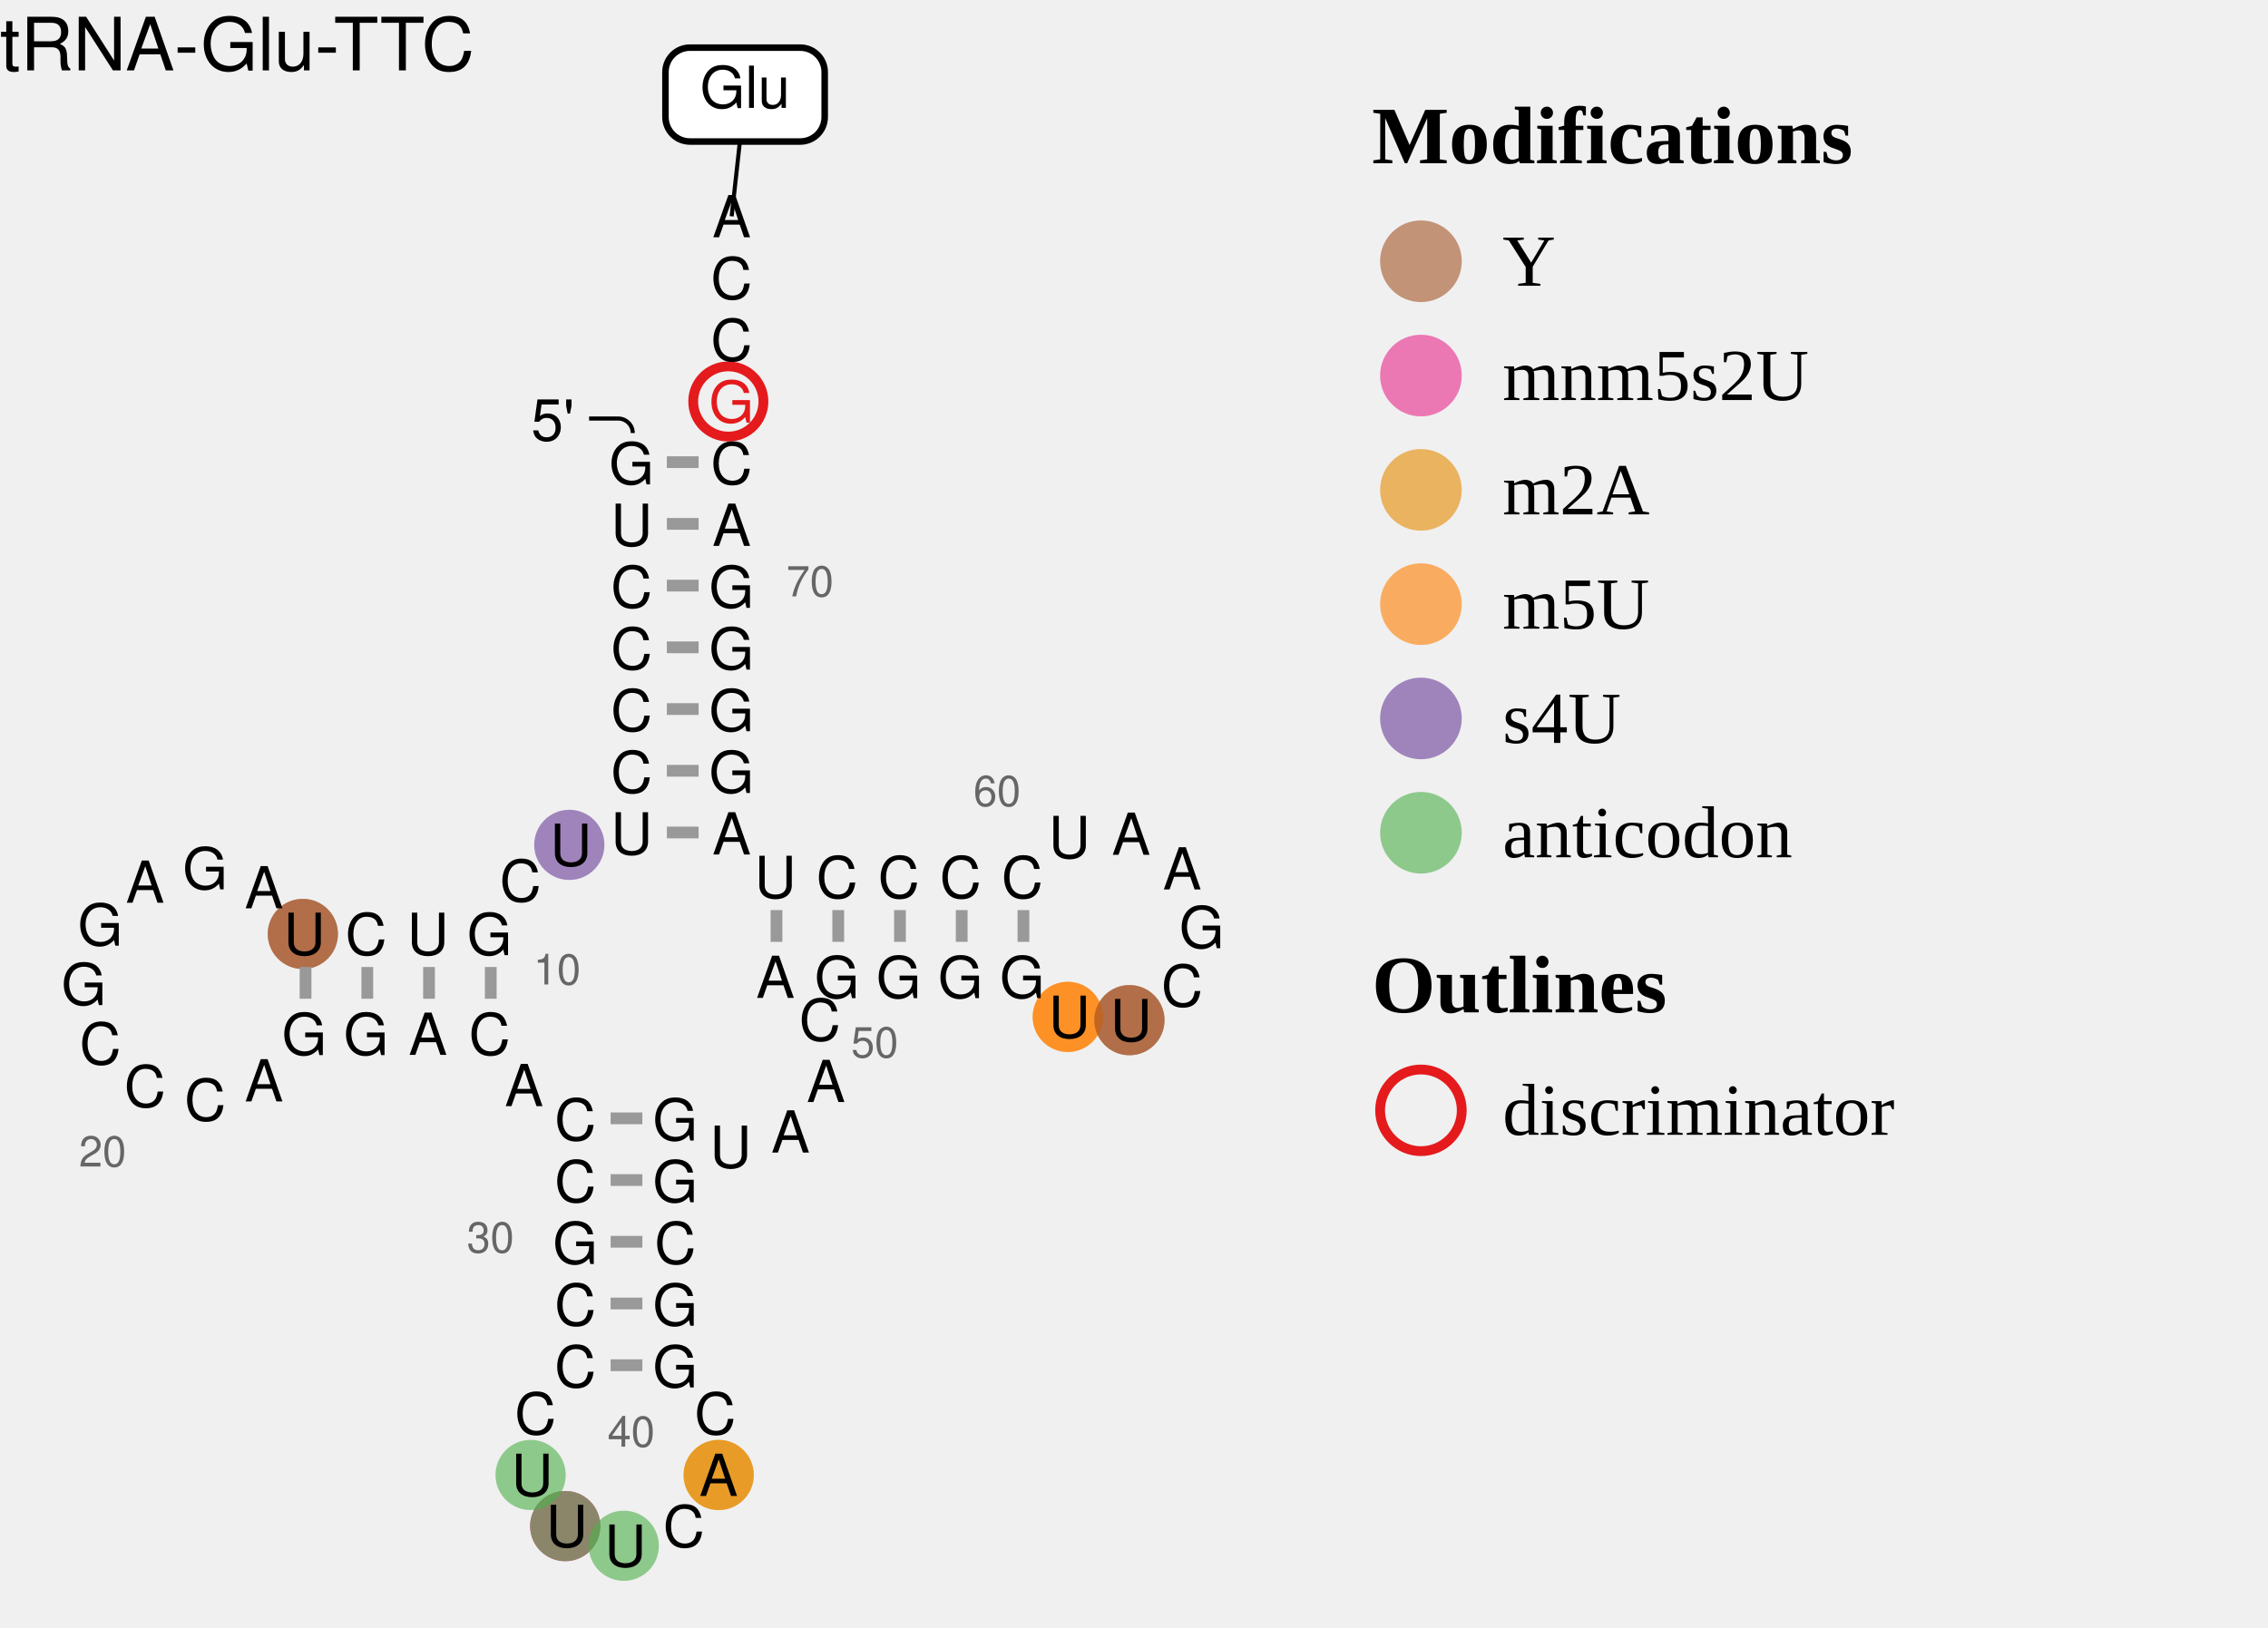
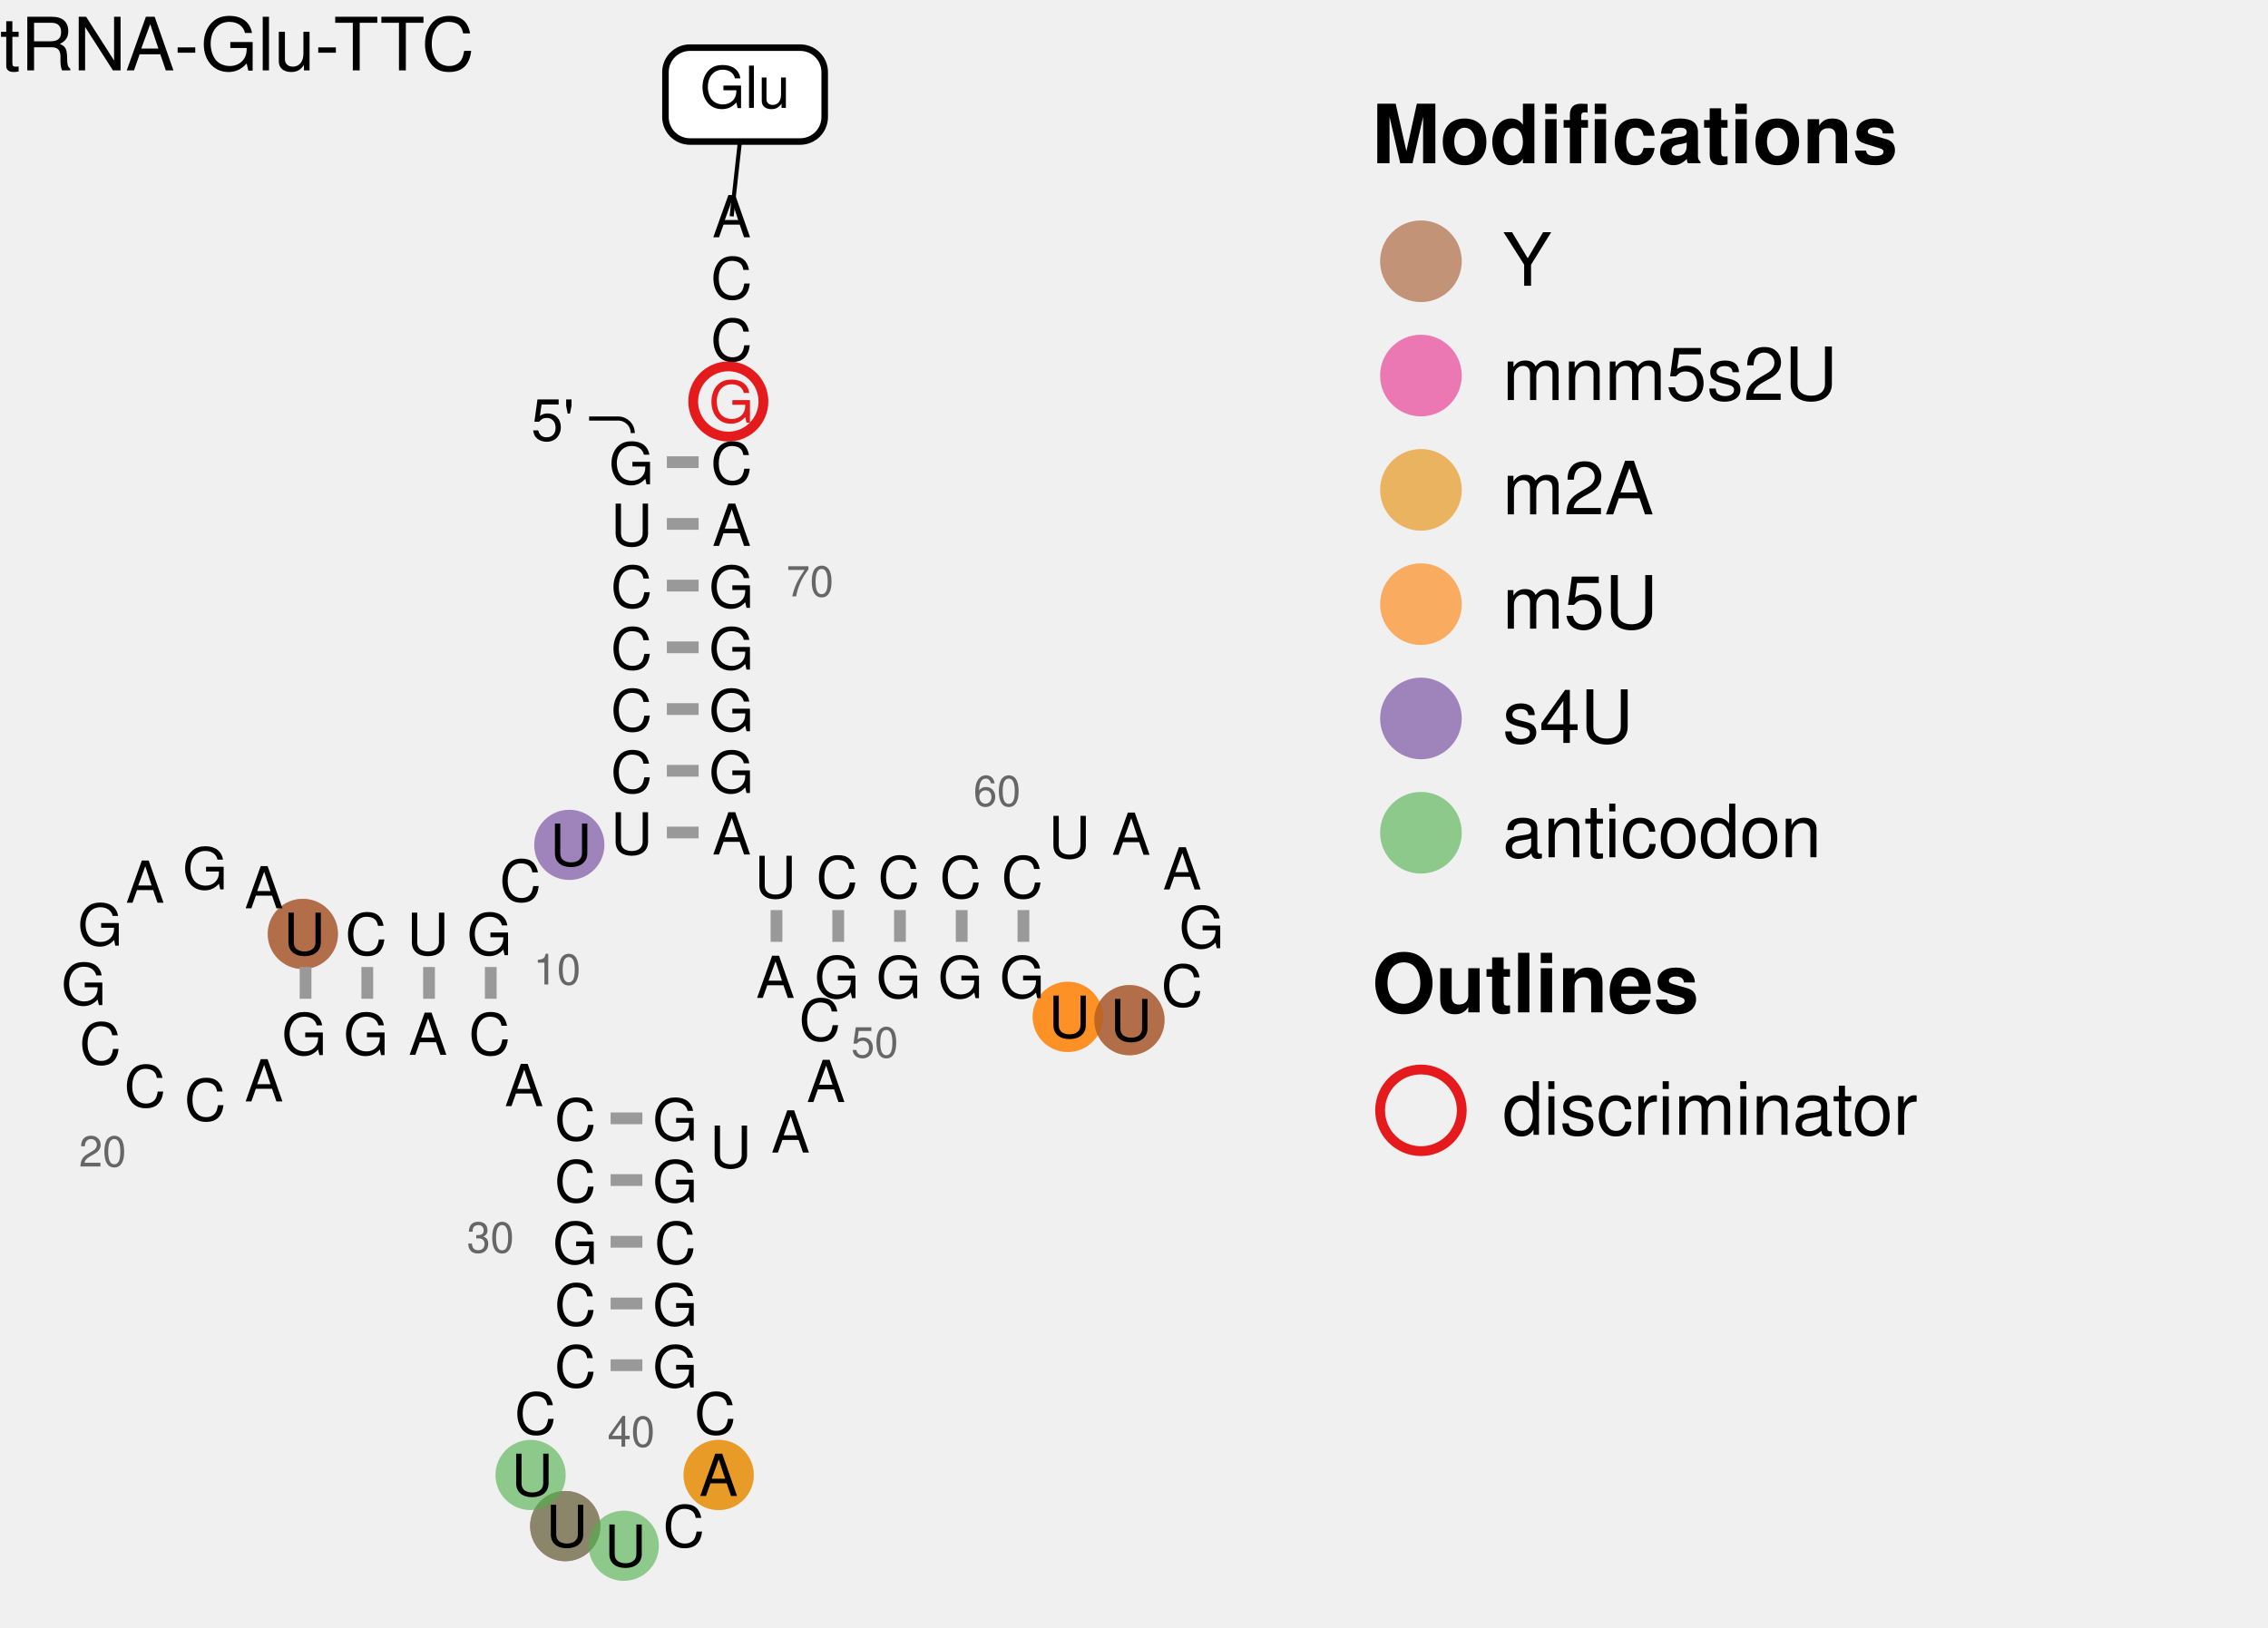
<svg xmlns="http://www.w3.org/2000/svg" version="1.0" id="svg2403" xml:space="preserve" viewBox="0 0 277.727 199.397">
  <g id="clover-modifications">
    <circle cx="37.085" cy="114.395" r="4.3" fill="#A65628" fill-opacity="0.6" stroke="none" />
    <circle cx="69.215" cy="186.925" r="4.3" fill="#E7298A" fill-opacity="0.6" stroke="none" />
    <circle cx="88.005" cy="180.665" r="4.3" fill="#E68A00" fill-opacity="0.6" stroke="none" />
    <circle cx="130.755" cy="124.555" r="4.3" fill="#FF7F00" fill-opacity="0.6" stroke="none" />
    <circle cx="138.305" cy="124.955" r="4.3" fill="#A65628" fill-opacity="0.6" stroke="none" />
    <circle cx="69.715" cy="103.485" r="4.3" fill="#6A3D9A" fill-opacity="0.6" stroke="none" />
    <circle cx="37.085" cy="114.395" r="4.3" fill="#A65628" fill-opacity="0.6" stroke="none" />
    <circle cx="69.215" cy="186.925" r="4.3" fill="#E7298A" fill-opacity="0.6" stroke="none" />
    <circle cx="88.005" cy="180.665" r="4.3" fill="#E68A00" fill-opacity="0.6" stroke="none" />
    <circle cx="130.755" cy="124.555" r="4.3" fill="#FF7F00" fill-opacity="0.6" stroke="none" />
    <circle cx="138.305" cy="124.955" r="4.3" fill="#A65628" fill-opacity="0.6" stroke="none" />
    <circle cx="64.975" cy="180.665" r="4.3" fill="#4DAF4A" fill-opacity="0.6" stroke="none" />
    <circle cx="69.215" cy="186.925" r="4.3" fill="#4DAF4A" fill-opacity="0.6" stroke="none" />
    <circle cx="76.385" cy="189.335" r="4.3" fill="#4DAF4A" fill-opacity="0.6" stroke="none" />
  </g>
  <g id="clover-outlines">
    <circle cx="89.185" cy="49.175" r="4.3" fill="none" stroke="#E41A1C" stroke-width="1.2" />
  </g>
  <text x="0" y="8.616" id="text1000">
    <tspan x="0" y="8.616" fill="#000000" font-variant="normal" font-weight="normal" font-style="normal" font-family="Helvetica, Arial, sans-serif" font-size="9" id="tspan1001">tRNA-Glu-TTC</tspan>
  </text>
  <path fill="none" stroke="#999999" stroke-width="1.44" stroke-linecap="butt" stroke-linejoin="miter" d="M 81.66 56.608 L 85.548 56.608 " />
  <path fill="none" stroke="#999999" stroke-width="1.44" stroke-linecap="butt" stroke-linejoin="miter" d="M 81.66 64.168 L 85.548 64.168 " />
  <path fill="none" stroke="#999999" stroke-width="1.44" stroke-linecap="butt" stroke-linejoin="miter" d="M 81.66 71.728 L 85.548 71.728 " />
  <path fill="none" stroke="#999999" stroke-width="1.44" stroke-linecap="butt" stroke-linejoin="miter" d="M 81.66 79.288 L 85.548 79.288 " />
  <path fill="none" stroke="#999999" stroke-width="1.44" stroke-linecap="butt" stroke-linejoin="miter" d="M 81.66 86.849 L 85.548 86.849 " />
  <path fill="none" stroke="#999999" stroke-width="1.44" stroke-linecap="butt" stroke-linejoin="miter" d="M 81.66 94.409 L 85.548 94.409 " />
  <path fill="none" stroke="#999999" stroke-width="1.44" stroke-linecap="butt" stroke-linejoin="miter" d="M 81.66 101.969 L 85.548 101.969 " />
  <path fill="none" stroke="#999999" stroke-width="1.44" stroke-linecap="butt" stroke-linejoin="miter" d="M 60.097 118.445 L 60.097 122.333 " />
  <path fill="none" stroke="#999999" stroke-width="1.44" stroke-linecap="butt" stroke-linejoin="miter" d="M 52.537 118.445 L 52.537 122.333 " />
  <path fill="none" stroke="#999999" stroke-width="1.44" stroke-linecap="butt" stroke-linejoin="miter" d="M 44.977 118.445 L 44.977 122.333 " />
  <path fill="none" stroke="#999999" stroke-width="1.44" stroke-linecap="butt" stroke-linejoin="miter" d="M 37.417 118.445 L 37.417 122.333 " />
  <path fill="none" stroke="#999999" stroke-width="1.44" stroke-linecap="butt" stroke-linejoin="miter" d="M 74.773 136.98 L 78.661 136.98 " />
  <path fill="none" stroke="#999999" stroke-width="1.44" stroke-linecap="butt" stroke-linejoin="miter" d="M 74.773 144.54 L 78.661 144.54 " />
  <path fill="none" stroke="#999999" stroke-width="1.44" stroke-linecap="butt" stroke-linejoin="miter" d="M 74.773 152.1 L 78.661 152.1 " />
  <path fill="none" stroke="#999999" stroke-width="1.44" stroke-linecap="butt" stroke-linejoin="miter" d="M 74.773 159.66 L 78.661 159.66 " />
  <path fill="none" stroke="#999999" stroke-width="1.44" stroke-linecap="butt" stroke-linejoin="miter" d="M 74.773 167.22 L 78.661 167.22 " />
  <path fill="none" stroke="#999999" stroke-width="1.44" stroke-linecap="butt" stroke-linejoin="miter" d="M 95.085 115.363 L 95.085 111.475 " />
  <path fill="none" stroke="#999999" stroke-width="1.44" stroke-linecap="butt" stroke-linejoin="miter" d="M 102.645 115.363 L 102.645 111.475 " />
  <path fill="none" stroke="#999999" stroke-width="1.44" stroke-linecap="butt" stroke-linejoin="miter" d="M 110.205 115.363 L 110.205 111.475 " />
  <path fill="none" stroke="#999999" stroke-width="1.44" stroke-linecap="butt" stroke-linejoin="miter" d="M 117.765 115.363 L 117.765 111.475 " />
  <path fill="none" stroke="#999999" stroke-width="1.44" stroke-linecap="butt" stroke-linejoin="miter" d="M 125.325 115.363 L 125.325 111.475 " />
  <text x="74.566" y="59.301" id="text1002">
    <tspan x="74.566" y="59.301" fill="#000000" font-variant="normal" font-weight="normal" font-style="normal" font-family="Helvetica, Arial, sans-serif" font-size="7.1" id="tspan1003">G</tspan>
  </text>
  <text x="74.776" y="66.861" id="text1004">
    <tspan x="74.776" y="66.861" fill="#000000" font-variant="normal" font-weight="normal" font-style="normal" font-family="Helvetica, Arial, sans-serif" font-size="7.1" id="tspan1005">U</tspan>
  </text>
  <text x="74.776" y="74.421" id="text1006">
    <tspan x="74.776" y="74.421" fill="#000000" font-variant="normal" font-weight="normal" font-style="normal" font-family="Helvetica, Arial, sans-serif" font-size="7.1" id="tspan1007">C</tspan>
  </text>
  <text x="74.776" y="81.981" id="text1008">
    <tspan x="74.776" y="81.981" fill="#000000" font-variant="normal" font-weight="normal" font-style="normal" font-family="Helvetica, Arial, sans-serif" font-size="7.1" id="tspan1009">C</tspan>
  </text>
  <text x="74.776" y="89.541" id="text1010">
    <tspan x="74.776" y="89.541" fill="#000000" font-variant="normal" font-weight="normal" font-style="normal" font-family="Helvetica, Arial, sans-serif" font-size="7.1" id="tspan1011">C</tspan>
  </text>
  <text x="74.776" y="97.101" id="text1012">
    <tspan x="74.776" y="97.101" fill="#000000" font-variant="normal" font-weight="normal" font-style="normal" font-family="Helvetica, Arial, sans-serif" font-size="7.1" id="tspan1013">C</tspan>
  </text>
  <text x="74.776" y="104.661" id="text1014">
    <tspan x="74.776" y="104.661" fill="#000000" font-variant="normal" font-weight="normal" font-style="normal" font-family="Helvetica, Arial, sans-serif" font-size="7.1" id="tspan1015">U</tspan>
  </text>
  <text x="67.345" y="106.051" id="text1016">
    <tspan x="67.345" y="106.051" fill="#000000" font-variant="normal" font-weight="normal" font-style="normal" font-family="Helvetica, Arial, sans-serif" font-size="7.1" id="tspan1017">U</tspan>
  </text>
  <text x="61.173" y="110.417" id="text1018">
    <tspan x="61.173" y="110.417" fill="#000000" font-variant="normal" font-weight="normal" font-style="normal" font-family="Helvetica, Arial, sans-serif" font-size="7.1" id="tspan1019">C</tspan>
  </text>
  <text x="57.179" y="116.962" id="text1020">
    <tspan x="57.179" y="116.962" fill="#000000" font-variant="normal" font-weight="normal" font-style="normal" font-family="Helvetica, Arial, sans-serif" font-size="7.1" id="tspan1021">G</tspan>
  </text>
  <text x="49.829" y="116.962" id="text1022">
    <tspan x="49.829" y="116.962" fill="#000000" font-variant="normal" font-weight="normal" font-style="normal" font-family="Helvetica, Arial, sans-serif" font-size="7.1" id="tspan1023">U</tspan>
  </text>
  <text x="42.269" y="116.962" id="text1024">
    <tspan x="42.269" y="116.962" fill="#000000" font-variant="normal" font-weight="normal" font-style="normal" font-family="Helvetica, Arial, sans-serif" font-size="7.1" id="tspan1025">C</tspan>
  </text>
  <text x="34.709" y="116.962" id="text1026">
    <tspan x="34.709" y="116.962" fill="#000000" font-variant="normal" font-weight="normal" font-style="normal" font-family="Helvetica, Arial, sans-serif" font-size="7.1" id="tspan1027">U</tspan>
  </text>
  <text x="29.957" y="111.255" id="text1028">
    <tspan x="29.957" y="111.255" fill="#000000" font-variant="normal" font-weight="normal" font-style="normal" font-family="Helvetica, Arial, sans-serif" font-size="7.1" id="tspan1029">A</tspan>
  </text>
  <text x="22.355" y="108.904" id="text1030">
    <tspan x="22.355" y="108.904" fill="#000000" font-variant="normal" font-weight="normal" font-style="normal" font-family="Helvetica, Arial, sans-serif" font-size="7.1" id="tspan1031">G</tspan>
  </text>
  <text x="15.399" y="110.575" id="text1032">
    <tspan x="15.399" y="110.575" fill="#000000" font-variant="normal" font-weight="normal" font-style="normal" font-family="Helvetica, Arial, sans-serif" font-size="7.1" id="tspan1033">A</tspan>
  </text>
  <text x="9.513" y="115.795" id="text1034">
    <tspan x="9.513" y="115.795" fill="#000000" font-variant="normal" font-weight="normal" font-style="normal" font-family="Helvetica, Arial, sans-serif" font-size="7.1" id="tspan1035">G</tspan>
  </text>
  <text x="7.5" y="123.082" id="text1036">
    <tspan x="7.5" y="123.082" fill="#000000" font-variant="normal" font-weight="normal" font-style="normal" font-family="Helvetica, Arial, sans-serif" font-size="7.1" id="tspan1037">G</tspan>
  </text>
  <text x="9.723" y="130.369" id="text1038">
    <tspan x="9.723" y="130.369" fill="#000000" font-variant="normal" font-weight="normal" font-style="normal" font-family="Helvetica, Arial, sans-serif" font-size="7.1" id="tspan1039">C</tspan>
  </text>
  <text x="15.192" y="135.588" id="text1040">
    <tspan x="15.192" y="135.588" fill="#000000" font-variant="normal" font-weight="normal" font-style="normal" font-family="Helvetica, Arial, sans-serif" font-size="7.1" id="tspan1041">C</tspan>
  </text>
  <text x="22.565" y="137.259" id="text1042">
    <tspan x="22.565" y="137.259" fill="#000000" font-variant="normal" font-weight="normal" font-style="normal" font-family="Helvetica, Arial, sans-serif" font-size="7.1" id="tspan1043">C</tspan>
  </text>
  <text x="29.957" y="134.908" id="text1044">
    <tspan x="29.957" y="134.908" fill="#000000" font-variant="normal" font-weight="normal" font-style="normal" font-family="Helvetica, Arial, sans-serif" font-size="7.1" id="tspan1045">A</tspan>
  </text>
  <text x="34.499" y="129.202" id="text1046">
    <tspan x="34.499" y="129.202" fill="#000000" font-variant="normal" font-weight="normal" font-style="normal" font-family="Helvetica, Arial, sans-serif" font-size="7.1" id="tspan1047">G</tspan>
  </text>
  <text x="42.059" y="129.202" id="text1048">
    <tspan x="42.059" y="129.202" fill="#000000" font-variant="normal" font-weight="normal" font-style="normal" font-family="Helvetica, Arial, sans-serif" font-size="7.1" id="tspan1049">G</tspan>
  </text>
  <text x="50.035" y="129.202" id="text1050">
    <tspan x="50.035" y="129.202" fill="#000000" font-variant="normal" font-weight="normal" font-style="normal" font-family="Helvetica, Arial, sans-serif" font-size="7.1" id="tspan1051">A</tspan>
  </text>
  <text x="57.389" y="129.202" id="text1052">
    <tspan x="57.389" y="129.202" fill="#000000" font-variant="normal" font-weight="normal" font-style="normal" font-family="Helvetica, Arial, sans-serif" font-size="7.1" id="tspan1053">C</tspan>
  </text>
  <text x="61.803" y="135.483" id="text1054">
    <tspan x="61.803" y="135.483" fill="#000000" font-variant="normal" font-weight="normal" font-style="normal" font-family="Helvetica, Arial, sans-serif" font-size="7.1" id="tspan1055">A</tspan>
  </text>
  <text x="67.889" y="139.673" id="text1056">
    <tspan x="67.889" y="139.673" fill="#000000" font-variant="normal" font-weight="normal" font-style="normal" font-family="Helvetica, Arial, sans-serif" font-size="7.1" id="tspan1057">C</tspan>
  </text>
  <text x="67.889" y="147.233" id="text1058">
    <tspan x="67.889" y="147.233" fill="#000000" font-variant="normal" font-weight="normal" font-style="normal" font-family="Helvetica, Arial, sans-serif" font-size="7.1" id="tspan1059">C</tspan>
  </text>
  <text x="67.679" y="154.793" id="text1060">
    <tspan x="67.679" y="154.793" fill="#000000" font-variant="normal" font-weight="normal" font-style="normal" font-family="Helvetica, Arial, sans-serif" font-size="7.1" id="tspan1061">G</tspan>
  </text>
  <text x="67.889" y="162.353" id="text1062">
    <tspan x="67.889" y="162.353" fill="#000000" font-variant="normal" font-weight="normal" font-style="normal" font-family="Helvetica, Arial, sans-serif" font-size="7.1" id="tspan1063">C</tspan>
  </text>
  <text x="67.889" y="169.913" id="text1064">
    <tspan x="67.889" y="169.913" fill="#000000" font-variant="normal" font-weight="normal" font-style="normal" font-family="Helvetica, Arial, sans-serif" font-size="7.1" id="tspan1065">C</tspan>
  </text>
  <text x="63.002" y="175.68" id="text1066">
    <tspan x="63.002" y="175.68" fill="#000000" font-variant="normal" font-weight="normal" font-style="normal" font-family="Helvetica, Arial, sans-serif" font-size="7.1" id="tspan1067">C</tspan>
  </text>
  <text x="62.599" y="183.23" id="text1068">
    <tspan x="62.599" y="183.23" fill="#000000" font-variant="normal" font-weight="normal" font-style="normal" font-family="Helvetica, Arial, sans-serif" font-size="7.1" id="tspan1069">U</tspan>
  </text>
  <text x="66.845" y="189.485" id="text1070">
    <tspan x="66.845" y="189.485" fill="#000000" font-variant="normal" font-weight="normal" font-style="normal" font-family="Helvetica, Arial, sans-serif" font-size="7.1" id="tspan1071">U</tspan>
  </text>
  <text x="74.009" y="191.897" id="text1072">
    <tspan x="74.009" y="191.897" fill="#000000" font-variant="normal" font-weight="normal" font-style="normal" font-family="Helvetica, Arial, sans-serif" font-size="7.1" id="tspan1073">U</tspan>
  </text>
  <text x="81.174" y="189.485" id="text1074">
    <tspan x="81.174" y="189.485" fill="#000000" font-variant="normal" font-weight="normal" font-style="normal" font-family="Helvetica, Arial, sans-serif" font-size="7.1" id="tspan1075">C</tspan>
  </text>
  <text x="85.626" y="183.23" id="text1076">
    <tspan x="85.626" y="183.23" fill="#000000" font-variant="normal" font-weight="normal" font-style="normal" font-family="Helvetica, Arial, sans-serif" font-size="7.1" id="tspan1077">A</tspan>
  </text>
  <text x="85.017" y="175.68" id="text1078">
    <tspan x="85.017" y="175.68" fill="#000000" font-variant="normal" font-weight="normal" font-style="normal" font-family="Helvetica, Arial, sans-serif" font-size="7.1" id="tspan1079">C</tspan>
  </text>
  <text x="79.919" y="169.913" id="text1080">
    <tspan x="79.919" y="169.913" fill="#000000" font-variant="normal" font-weight="normal" font-style="normal" font-family="Helvetica, Arial, sans-serif" font-size="7.1" id="tspan1081">G</tspan>
  </text>
  <text x="79.919" y="162.353" id="text1082">
    <tspan x="79.919" y="162.353" fill="#000000" font-variant="normal" font-weight="normal" font-style="normal" font-family="Helvetica, Arial, sans-serif" font-size="7.1" id="tspan1083">G</tspan>
  </text>
  <text x="80.129" y="154.793" id="text1084">
    <tspan x="80.129" y="154.793" fill="#000000" font-variant="normal" font-weight="normal" font-style="normal" font-family="Helvetica, Arial, sans-serif" font-size="7.1" id="tspan1085">C</tspan>
  </text>
  <text x="79.919" y="147.233" id="text1086">
    <tspan x="79.919" y="147.233" fill="#000000" font-variant="normal" font-weight="normal" font-style="normal" font-family="Helvetica, Arial, sans-serif" font-size="7.1" id="tspan1087">G</tspan>
  </text>
  <text x="79.919" y="139.673" id="text1088">
    <tspan x="79.919" y="139.673" fill="#000000" font-variant="normal" font-weight="normal" font-style="normal" font-family="Helvetica, Arial, sans-serif" font-size="7.1" id="tspan1089">G</tspan>
  </text>
  <text x="86.901" y="143.034" id="text1090">
    <tspan x="86.901" y="143.034" fill="#000000" font-variant="normal" font-weight="normal" font-style="normal" font-family="Helvetica, Arial, sans-serif" font-size="7.1" id="tspan1091">U</tspan>
  </text>
  <text x="94.434" y="141.171" id="text1092">
    <tspan x="94.434" y="141.171" fill="#000000" font-variant="normal" font-weight="normal" font-style="normal" font-family="Helvetica, Arial, sans-serif" font-size="7.1" id="tspan1093">A</tspan>
  </text>
  <text x="98.779" y="134.984" id="text1094">
    <tspan x="98.779" y="134.984" fill="#000000" font-variant="normal" font-weight="normal" font-style="normal" font-family="Helvetica, Arial, sans-serif" font-size="7.1" id="tspan1095">A</tspan>
  </text>
  <text x="97.837" y="127.46" id="text1096">
    <tspan x="97.837" y="127.46" fill="#000000" font-variant="normal" font-weight="normal" font-style="normal" font-family="Helvetica, Arial, sans-serif" font-size="7.1" id="tspan1097">C</tspan>
  </text>
  <text x="92.583" y="122.231" id="text1098">
    <tspan x="92.583" y="122.231" fill="#000000" font-variant="normal" font-weight="normal" font-style="normal" font-family="Helvetica, Arial, sans-serif" font-size="7.1" id="tspan1099">A</tspan>
  </text>
  <text x="99.727" y="122.231" id="text1100">
    <tspan x="99.727" y="122.231" fill="#000000" font-variant="normal" font-weight="normal" font-style="normal" font-family="Helvetica, Arial, sans-serif" font-size="7.1" id="tspan1101">G</tspan>
  </text>
  <text x="107.287" y="122.231" id="text1102">
    <tspan x="107.287" y="122.231" fill="#000000" font-variant="normal" font-weight="normal" font-style="normal" font-family="Helvetica, Arial, sans-serif" font-size="7.1" id="tspan1103">G</tspan>
  </text>
  <text x="114.847" y="122.231" id="text1104">
    <tspan x="114.847" y="122.231" fill="#000000" font-variant="normal" font-weight="normal" font-style="normal" font-family="Helvetica, Arial, sans-serif" font-size="7.1" id="tspan1105">G</tspan>
  </text>
  <text x="122.407" y="122.231" id="text1106">
    <tspan x="122.407" y="122.231" fill="#000000" font-variant="normal" font-weight="normal" font-style="normal" font-family="Helvetica, Arial, sans-serif" font-size="7.1" id="tspan1107">G</tspan>
  </text>
  <text x="128.385" y="127.119" id="text1108">
    <tspan x="128.385" y="127.119" fill="#000000" font-variant="normal" font-weight="normal" font-style="normal" font-family="Helvetica, Arial, sans-serif" font-size="7.1" id="tspan1109">U</tspan>
  </text>
  <text x="135.934" y="127.522" id="text1110">
    <tspan x="135.934" y="127.522" fill="#000000" font-variant="normal" font-weight="normal" font-style="normal" font-family="Helvetica, Arial, sans-serif" font-size="7.1" id="tspan1111">U</tspan>
  </text>
  <text x="142.189" y="123.276" id="text1112">
    <tspan x="142.189" y="123.276" fill="#000000" font-variant="normal" font-weight="normal" font-style="normal" font-family="Helvetica, Arial, sans-serif" font-size="7.1" id="tspan1113">C</tspan>
  </text>
  <text x="144.392" y="116.111" id="text1114">
    <tspan x="144.392" y="116.111" fill="#000000" font-variant="normal" font-weight="normal" font-style="normal" font-family="Helvetica, Arial, sans-serif" font-size="7.1" id="tspan1115">G</tspan>
  </text>
  <text x="142.396" y="108.947" id="text1116">
    <tspan x="142.396" y="108.947" fill="#000000" font-variant="normal" font-weight="normal" font-style="normal" font-family="Helvetica, Arial, sans-serif" font-size="7.1" id="tspan1117">A</tspan>
  </text>
  <text x="136.14" y="104.701" id="text1118">
    <tspan x="136.14" y="104.701" fill="#000000" font-variant="normal" font-weight="normal" font-style="normal" font-family="Helvetica, Arial, sans-serif" font-size="7.1" id="tspan1119">A</tspan>
  </text>
  <text x="128.385" y="105.104" id="text1120">
    <tspan x="128.385" y="105.104" fill="#000000" font-variant="normal" font-weight="normal" font-style="normal" font-family="Helvetica, Arial, sans-serif" font-size="7.1" id="tspan1121">U</tspan>
  </text>
  <text x="122.617" y="109.991" id="text1122">
    <tspan x="122.617" y="109.991" fill="#000000" font-variant="normal" font-weight="normal" font-style="normal" font-family="Helvetica, Arial, sans-serif" font-size="7.1" id="tspan1123">C</tspan>
  </text>
  <text x="115.057" y="109.991" id="text1124">
    <tspan x="115.057" y="109.991" fill="#000000" font-variant="normal" font-weight="normal" font-style="normal" font-family="Helvetica, Arial, sans-serif" font-size="7.1" id="tspan1125">C</tspan>
  </text>
  <text x="107.497" y="109.991" id="text1126">
    <tspan x="107.497" y="109.991" fill="#000000" font-variant="normal" font-weight="normal" font-style="normal" font-family="Helvetica, Arial, sans-serif" font-size="7.1" id="tspan1127">C</tspan>
  </text>
  <text x="99.937" y="109.991" id="text1128">
    <tspan x="99.937" y="109.991" fill="#000000" font-variant="normal" font-weight="normal" font-style="normal" font-family="Helvetica, Arial, sans-serif" font-size="7.1" id="tspan1129">C</tspan>
  </text>
  <text x="92.377" y="109.991" id="text1130">
    <tspan x="92.377" y="109.991" fill="#000000" font-variant="normal" font-weight="normal" font-style="normal" font-family="Helvetica, Arial, sans-serif" font-size="7.1" id="tspan1131">U</tspan>
  </text>
  <text x="87.222" y="104.661" id="text1132">
    <tspan x="87.222" y="104.661" fill="#000000" font-variant="normal" font-weight="normal" font-style="normal" font-family="Helvetica, Arial, sans-serif" font-size="7.1" id="tspan1133">A</tspan>
  </text>
  <text x="86.806" y="97.101" id="text1134">
    <tspan x="86.806" y="97.101" fill="#000000" font-variant="normal" font-weight="normal" font-style="normal" font-family="Helvetica, Arial, sans-serif" font-size="7.1" id="tspan1135">G</tspan>
  </text>
  <text x="86.806" y="89.541" id="text1136">
    <tspan x="86.806" y="89.541" fill="#000000" font-variant="normal" font-weight="normal" font-style="normal" font-family="Helvetica, Arial, sans-serif" font-size="7.1" id="tspan1137">G</tspan>
  </text>
  <text x="86.806" y="81.981" id="text1138">
    <tspan x="86.806" y="81.981" fill="#000000" font-variant="normal" font-weight="normal" font-style="normal" font-family="Helvetica, Arial, sans-serif" font-size="7.1" id="tspan1139">G</tspan>
  </text>
  <text x="86.806" y="74.421" id="text1140">
    <tspan x="86.806" y="74.421" fill="#000000" font-variant="normal" font-weight="normal" font-style="normal" font-family="Helvetica, Arial, sans-serif" font-size="7.1" id="tspan1141">G</tspan>
  </text>
  <text x="87.222" y="66.861" id="text1142">
    <tspan x="87.222" y="66.861" fill="#000000" font-variant="normal" font-weight="normal" font-style="normal" font-family="Helvetica, Arial, sans-serif" font-size="7.1" id="tspan1143">A</tspan>
  </text>
  <text x="87.016" y="59.301" id="text1144">
    <tspan x="87.016" y="59.301" fill="#000000" font-variant="normal" font-weight="normal" font-style="normal" font-family="Helvetica, Arial, sans-serif" font-size="7.1" id="tspan1145">C</tspan>
  </text>
  <text x="86.806" y="51.741" id="text1146">
    <tspan x="86.806" y="51.741" fill="#E41A1C" font-variant="normal" font-weight="normal" font-style="normal" font-family="Helvetica, Arial, sans-serif" font-size="7.1" id="tspan1147">G</tspan>
  </text>
  <text x="87.016" y="44.181" id="text1148">
    <tspan x="87.016" y="44.181" fill="#000000" font-variant="normal" font-weight="normal" font-style="normal" font-family="Helvetica, Arial, sans-serif" font-size="7.1" id="tspan1149">C</tspan>
  </text>
  <text x="87.016" y="36.621" id="text1150">
    <tspan x="87.016" y="36.621" fill="#000000" font-variant="normal" font-weight="normal" font-style="normal" font-family="Helvetica, Arial, sans-serif" font-size="7.1" id="tspan1151">C</tspan>
  </text>
  <text x="87.222" y="29.061" id="text1152">
    <tspan x="87.222" y="29.061" fill="#000000" font-variant="normal" font-weight="normal" font-style="normal" font-family="Helvetica, Arial, sans-serif" font-size="7.1" id="tspan1153">A</tspan>
  </text>
  <text x="87.222" y="21.501" id="text1154" display="none">
    <tspan x="87.222" y="21.501" fill="#000000" font-variant="normal" font-weight="normal" font-style="normal" font-family="Helvetica, Arial, sans-serif" font-size="7.1" id="tspan1155">A</tspan>
  </text>
  <path fill="none" stroke="#000000" stroke-width="0.5" stroke-linecap="butt" stroke-linejoin="miter" d="M 77.484 53.045 A 1.782,1.782 270 0,0 75.702,51.263L 72.138 51.263 " />
  <text x="65.035" y="53.955" id="text1156">
    <tspan x="65.035" y="53.955" fill="#000000" font-variant="normal" font-weight="normal" font-style="normal" font-family="Helvetica, Arial, sans-serif" font-size="7.1" id="tspan1157">5'</tspan>
  </text>
  <g id="clover-end-labels">
    <line x1="89.595" y1="26.495" x2="91.238" y2="11.585" stroke="black" stroke-width="0.5" />
    <rect x="81.488" y="5.835" width="19.5" height="11.5" rx="3" ry="3" fill="white" stroke="black" stroke-width="0.8" />
    <text x="91.238" y="11.585" font-size="7.1" font-family="Helvetica, Arial, sans-serif" text-anchor="middle" dominant-baseline="central" fill="black">Glu</text>
  </g>
  <g id="clover-position-markers">
    <text x="68.215" y="119.395" font-size="5.2" font-family="Helvetica, Arial, sans-serif" text-anchor="middle" dominant-baseline="central" fill="#666666">10</text>
    <text x="12.565" y="141.685" font-size="5.2" font-family="Helvetica, Arial, sans-serif" text-anchor="middle" dominant-baseline="central" fill="#666666">20</text>
    <text x="60.055" y="152.225" font-size="5.2" font-family="Helvetica, Arial, sans-serif" text-anchor="middle" dominant-baseline="central" fill="#666666">30</text>
    <text x="77.295" y="176.005" font-size="5.2" font-family="Helvetica, Arial, sans-serif" text-anchor="middle" dominant-baseline="central" fill="#666666">40</text>
    <text x="107.105" y="128.325" font-size="5.2" font-family="Helvetica, Arial, sans-serif" text-anchor="middle" dominant-baseline="central" fill="#666666">50</text>
    <text x="122.095" y="97.535" font-size="5.2" font-family="Helvetica, Arial, sans-serif" text-anchor="middle" dominant-baseline="central" fill="#666666">60</text>
    <text x="99.185" y="71.855" font-size="5.2" font-family="Helvetica, Arial, sans-serif" text-anchor="middle" dominant-baseline="central" fill="#666666">70</text>
  </g>
  <g id="clover-legend" transform="translate(168, 20)">
-     <text x="0" y="0" font-size="10" font-weight="bold">Modifications</text>
+     <text x="0" y="0" font-size="10" font-weight="bold" font-family="Helvetica, Arial, sans-serif">Modifications</text>
    <circle cx="6" cy="12" r="5" fill="#A65628" fill-opacity="0.6" />
-     <text x="16" y="15" font-size="9">Y</text>
+     <text x="16" y="15" font-size="9" font-family="Helvetica, Arial, sans-serif">Y</text>
    <circle cx="6" cy="26" r="5" fill="#E7298A" fill-opacity="0.6" />
-     <text x="16" y="29" font-size="9">mnm5s2U</text>
+     <text x="16" y="29" font-size="9" font-family="Helvetica, Arial, sans-serif">mnm5s2U</text>
    <circle cx="6" cy="40" r="5" fill="#E68A00" fill-opacity="0.6" />
-     <text x="16" y="43" font-size="9">m2A</text>
+     <text x="16" y="43" font-size="9" font-family="Helvetica, Arial, sans-serif">m2A</text>
    <circle cx="6" cy="54" r="5" fill="#FF7F00" fill-opacity="0.6" />
-     <text x="16" y="57" font-size="9">m5U</text>
+     <text x="16" y="57" font-size="9" font-family="Helvetica, Arial, sans-serif">m5U</text>
    <circle cx="6" cy="68" r="5" fill="#6A3D9A" fill-opacity="0.6" />
-     <text x="16" y="71" font-size="9">s4U</text>
+     <text x="16" y="71" font-size="9" font-family="Helvetica, Arial, sans-serif">s4U</text>
    <circle cx="6" cy="82" r="5" fill="#4DAF4A" fill-opacity="0.6" />
-     <text x="16" y="85" font-size="9">anticodon</text>
-     <text x="0" y="104" font-size="10" font-weight="bold">Outlines</text>
+     <text x="16" y="85" font-size="9" font-family="Helvetica, Arial, sans-serif">anticodon</text>
+     <text x="0" y="104" font-size="10" font-weight="bold" font-family="Helvetica, Arial, sans-serif">Outlines</text>
    <circle cx="6" cy="116" r="5" fill="none" stroke="#E41A1C" stroke-width="1.2" />
-     <text x="16" y="119" font-size="9">discriminator</text>
+     <text x="16" y="119" font-size="9" font-family="Helvetica, Arial, sans-serif">discriminator</text>
  </g>
</svg>
